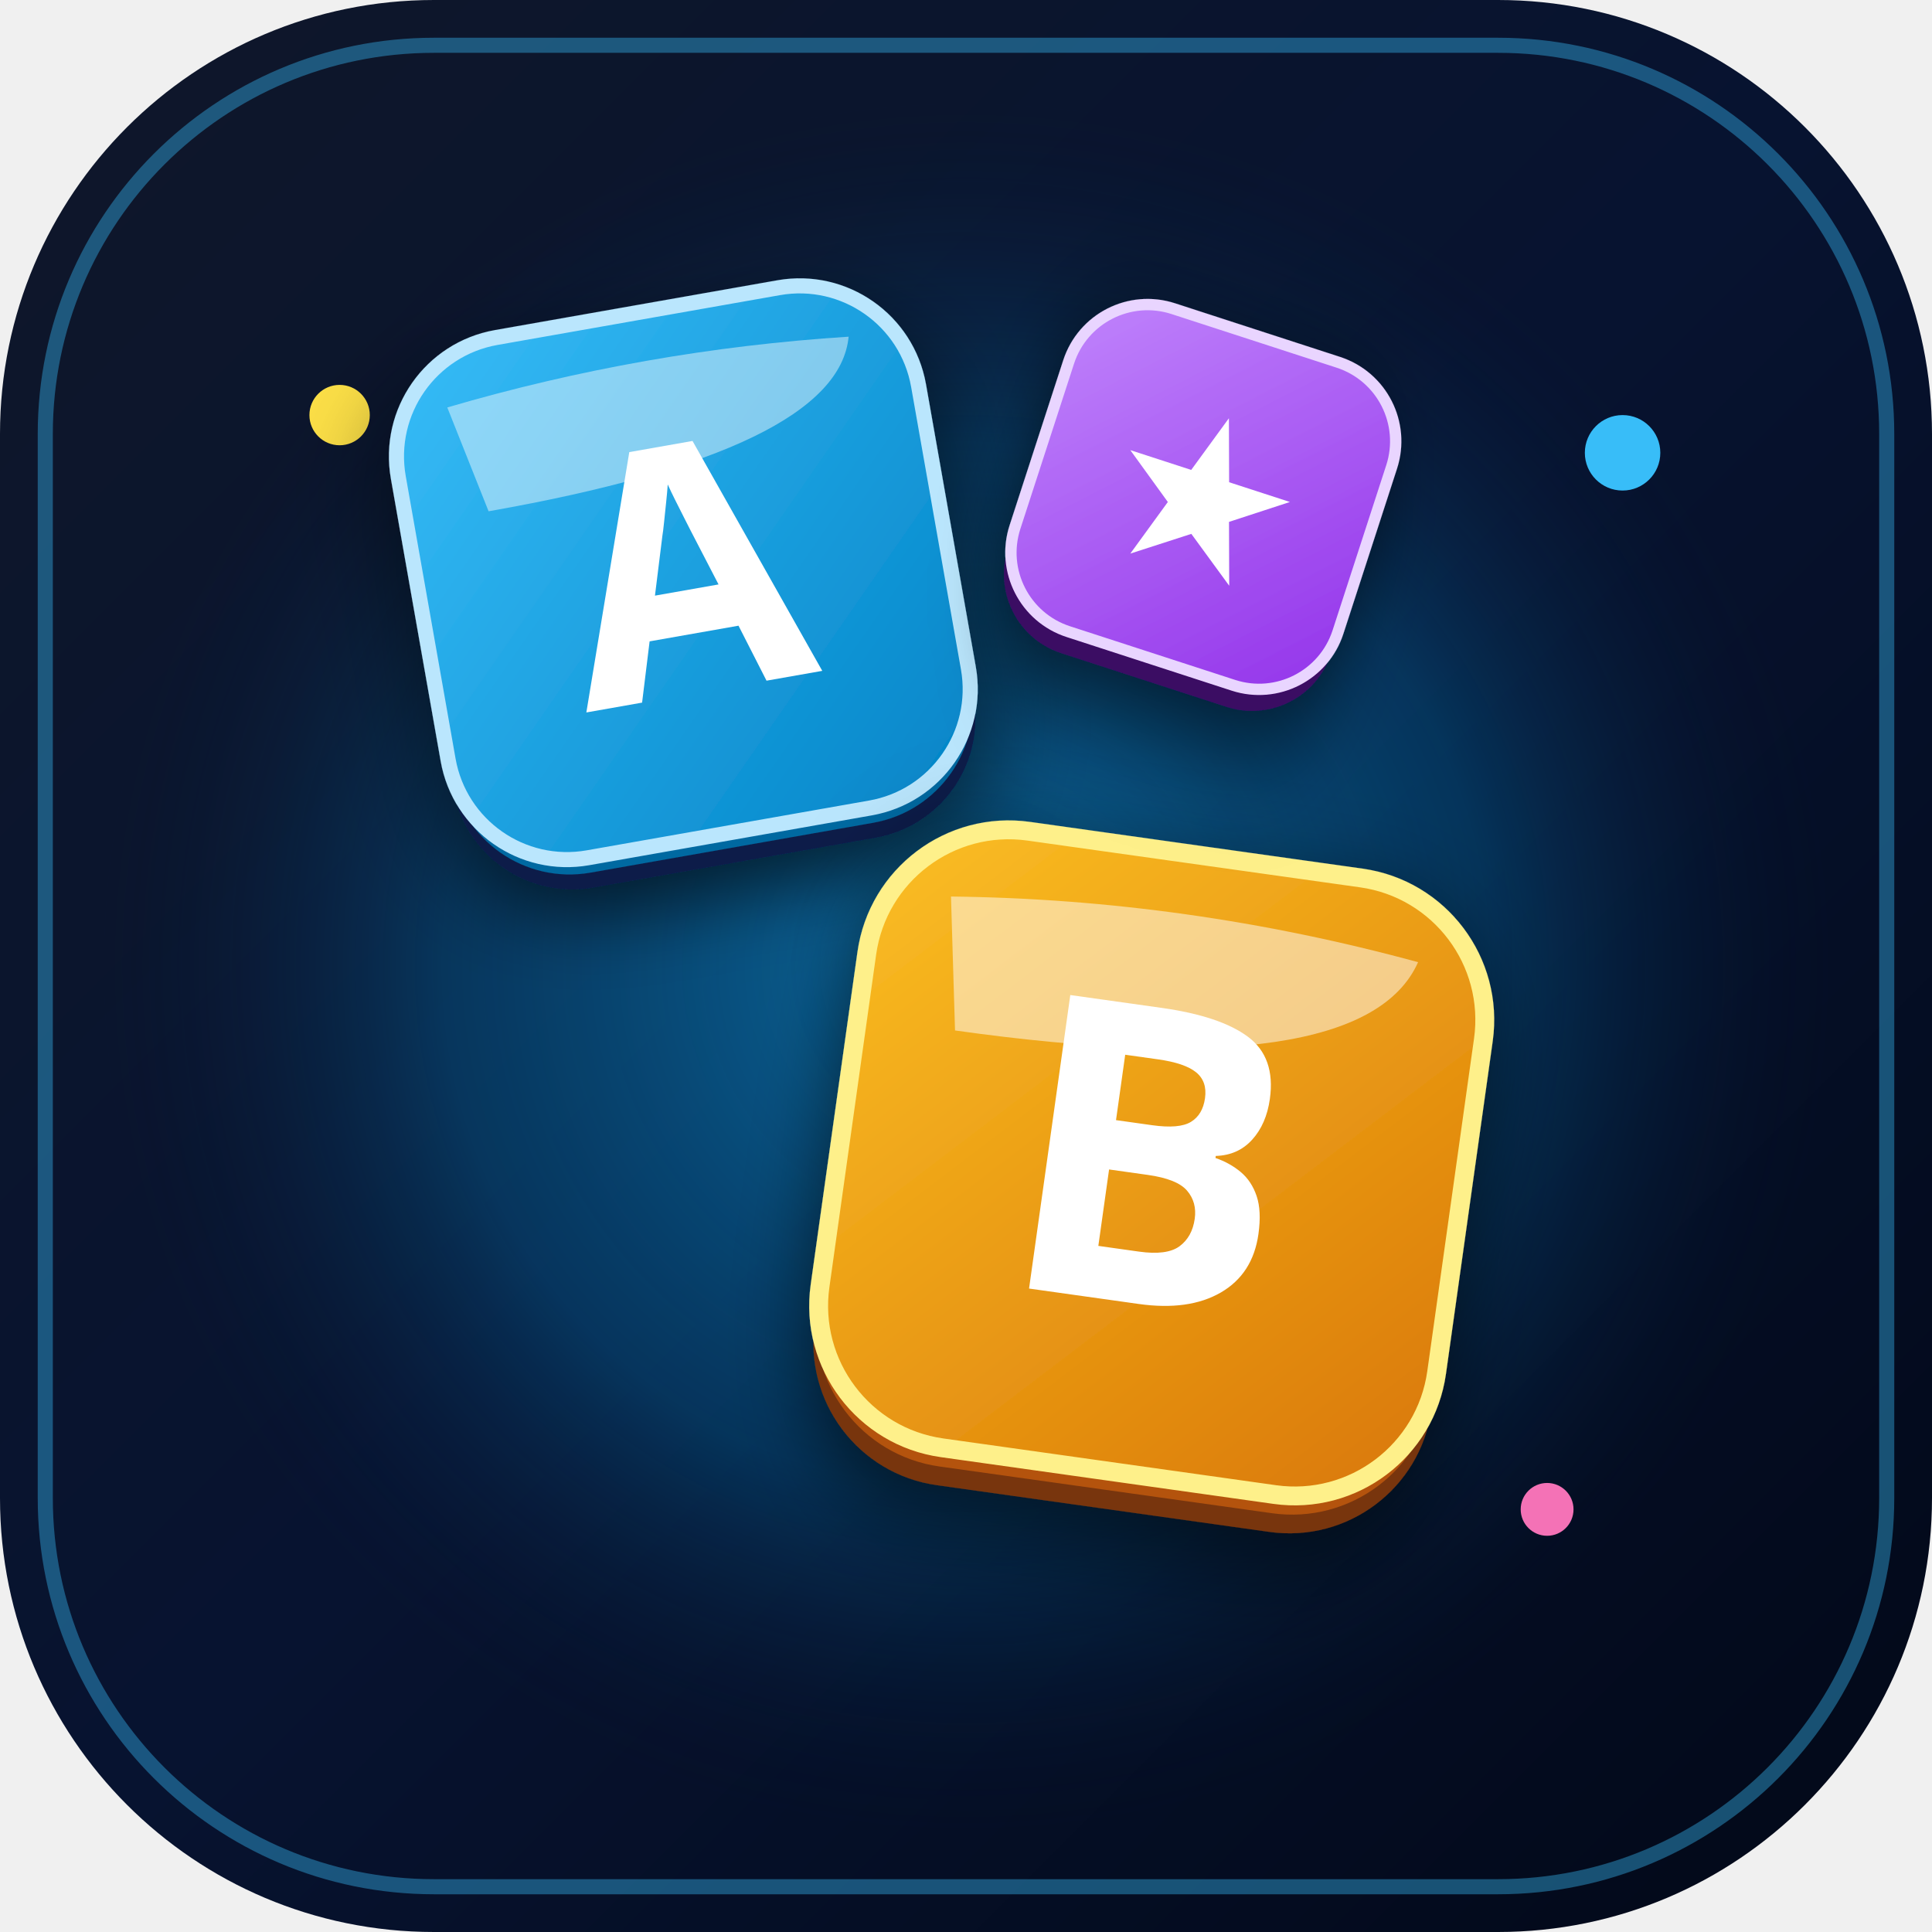
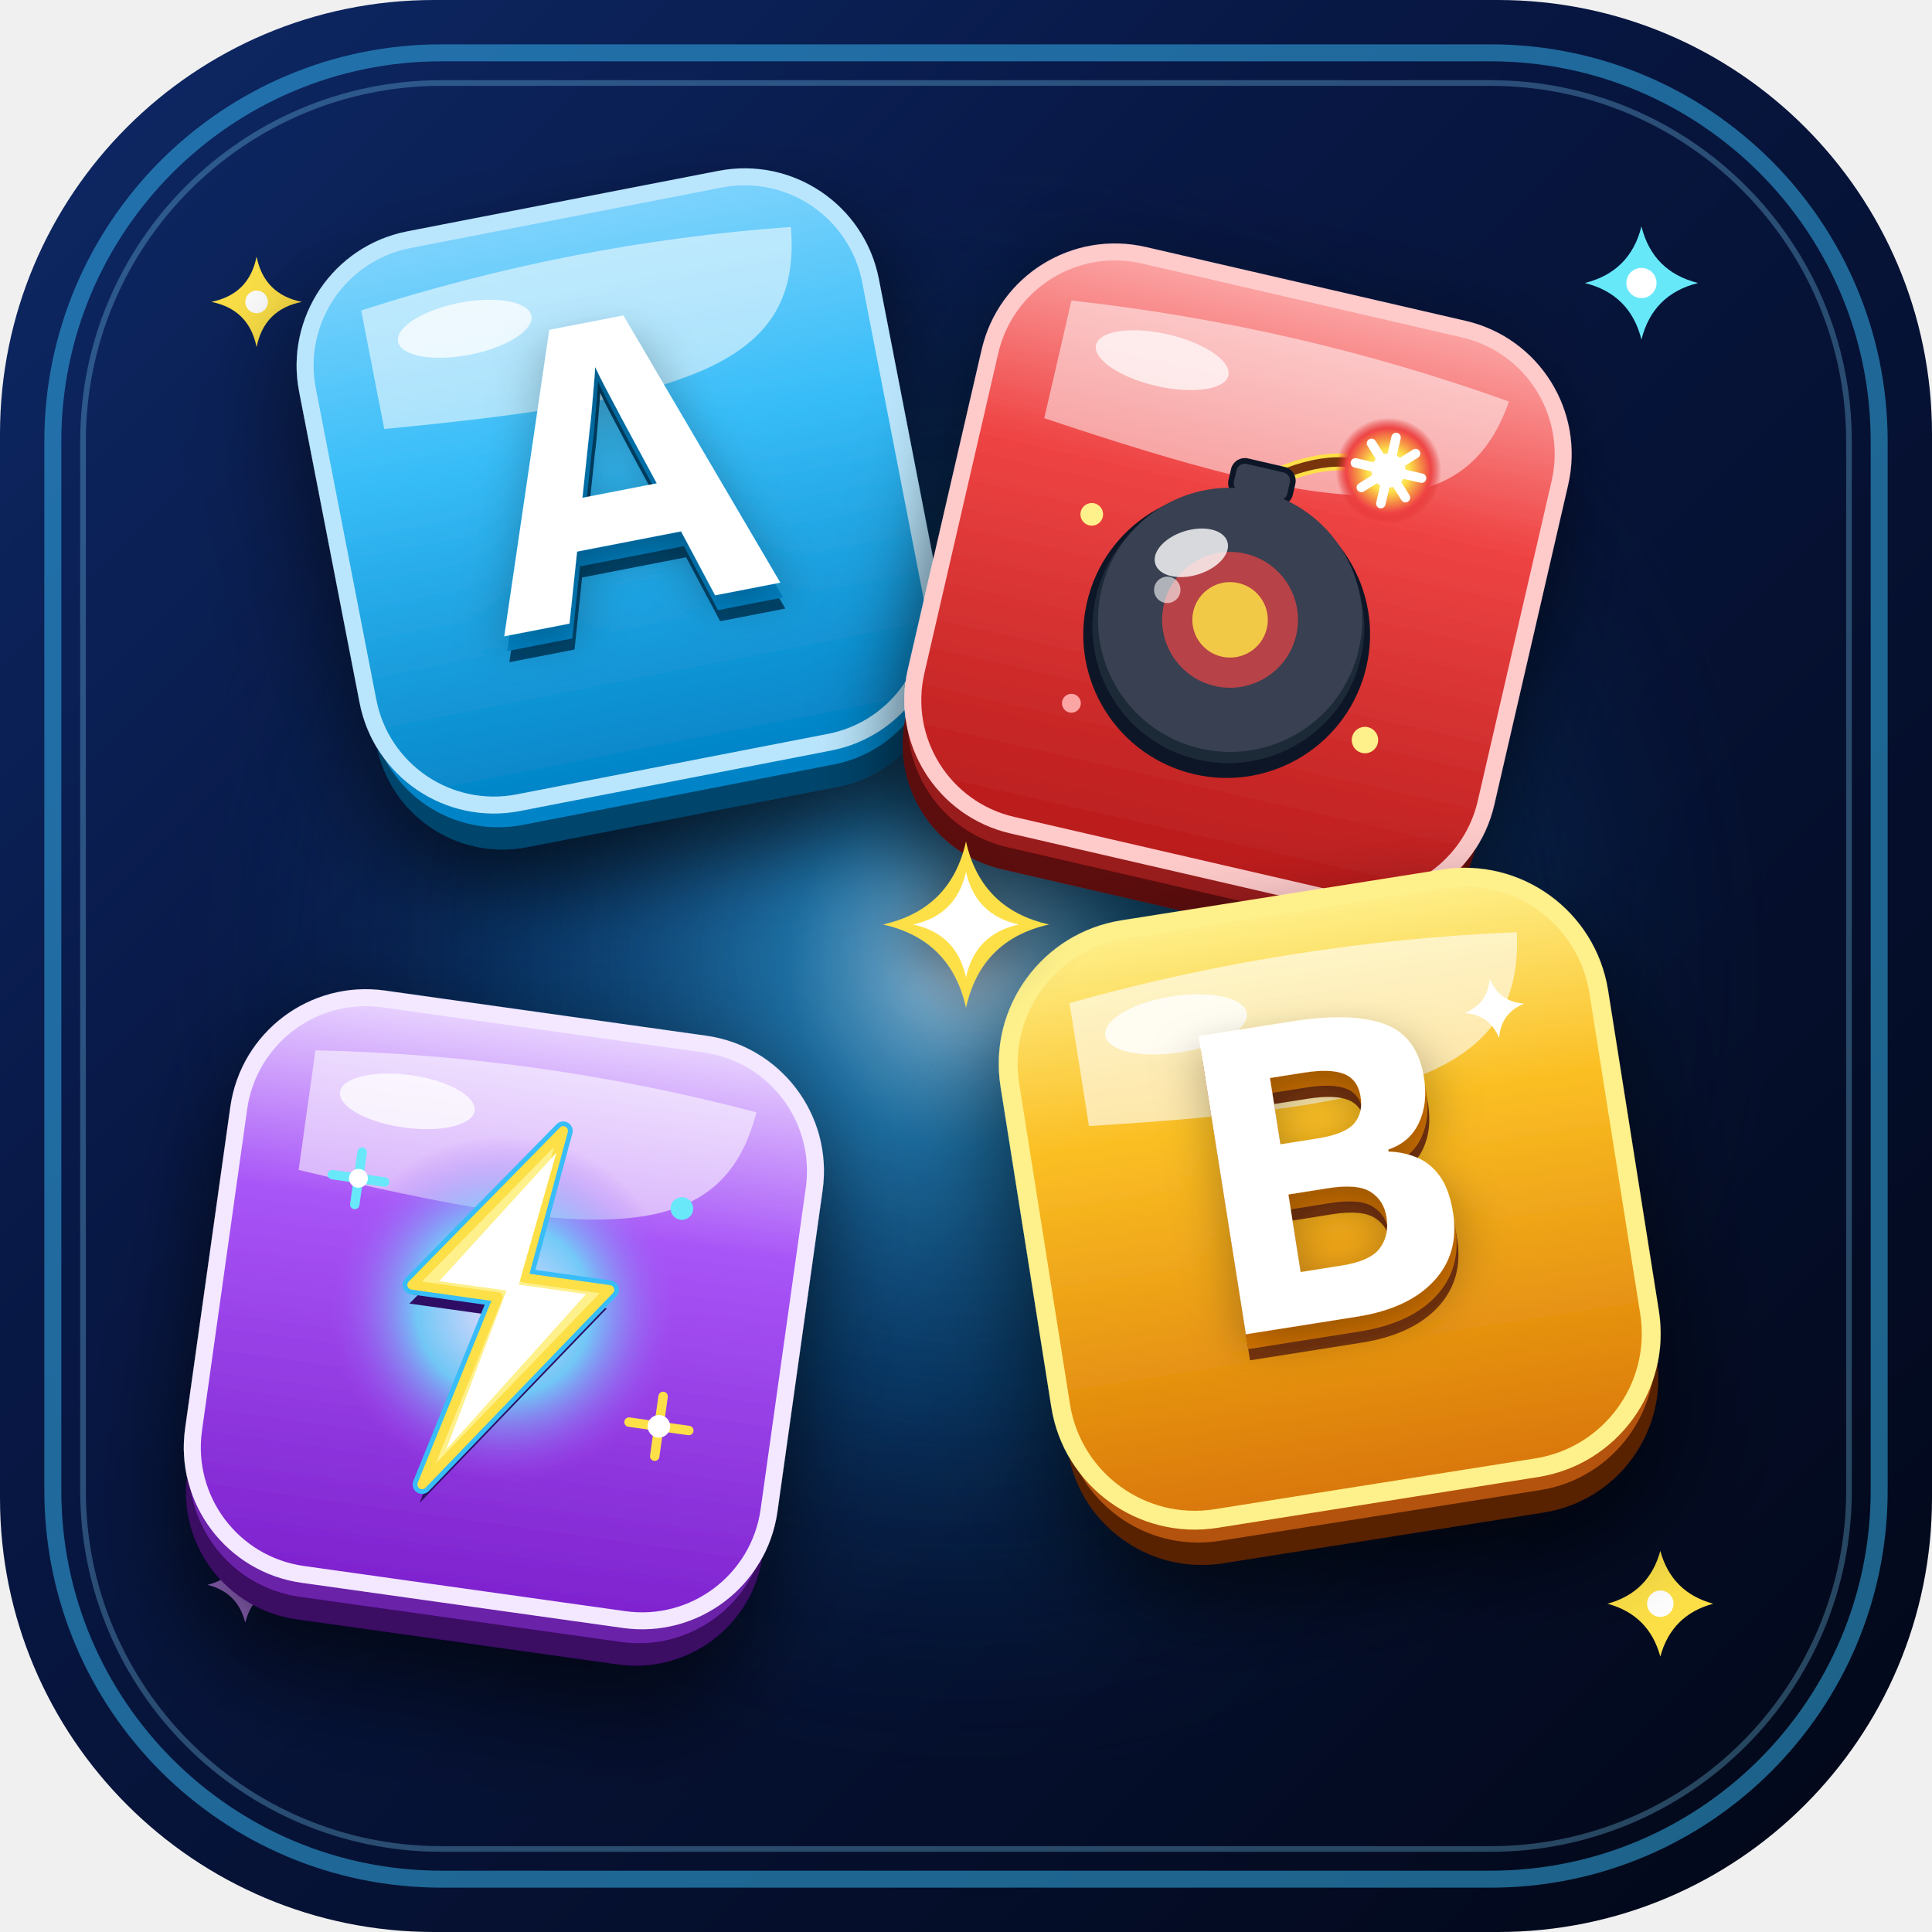
<svg xmlns="http://www.w3.org/2000/svg" viewBox="0 0 512 512" fill="none">
  <defs>
-     <radialGradient id="iconGlow" cx="50%" cy="50%" r="50%">
-       <stop offset="0%" stop-color="#0EA5E9" stop-opacity="0.6" />
-       <stop offset="60%" stop-color="#0284C7" stop-opacity="0.3" />
-       <stop offset="100%" stop-color="#071330" stop-opacity="0" />
+     <linearGradient id="bgGrad" x1="0%" y1="0%" x2="100%" y2="100%">
+       <stop offset="0%" stop-color="#0E2A68" />
+       <stop offset="35%" stop-color="#081845" />
+       <stop offset="70%" stop-color="#050F2C" />
+       <stop offset="100%" stop-color="#020716" />
+     </linearGradient>
+     <radialGradient id="bgGlow" cx="50%" cy="50%" r="55%">
+       <stop offset="0%" stop-color="#38BDF8" stop-opacity="0.45" />
+       <stop offset="45%" stop-color="#0284C7" stop-opacity="0.25" />
+       <stop offset="85%" stop-color="#07173E" stop-opacity="0" />
    </radialGradient>
-     <linearGradient id="bgGrad" x1="0%" y1="0%" x2="100%" y2="100%">
-       <stop offset="0%" stop-color="#0F172A" />
-       <stop offset="50%" stop-color="#071330" />
-       <stop offset="100%" stop-color="#020817" />
-     </linearGradient>
-     <linearGradient id="tileA" x1="0%" y1="0%" x2="100%" y2="100%">
-       <stop offset="0%" stop-color="#38BDF8" />
+     <radialGradient id="burstGlow" cx="50%" cy="50%" r="50%">
+       <stop offset="0%" stop-color="#FFFFFF" stop-opacity="0.6" />
+       <stop offset="30%" stop-color="#38BDF8" stop-opacity="0.3" />
+       <stop offset="100%" stop-color="#0B1E4A" stop-opacity="0" />
+     </radialGradient>
+     <linearGradient id="tileAGrad" x1="0%" y1="0%" x2="0%" y2="100%">
+       <stop offset="0%" stop-color="#7DD3FC" />
+       <stop offset="40%" stop-color="#38BDF8" />
      <stop offset="100%" stop-color="#0284C7" />
    </linearGradient>
-     <linearGradient id="tileB" x1="0%" y1="0%" x2="100%" y2="100%">
-       <stop offset="0%" stop-color="#FBBF24" />
+     <linearGradient id="tileBombGrad" x1="0%" y1="0%" x2="0%" y2="100%">
+       <stop offset="0%" stop-color="#FCA5A5" />
+       <stop offset="35%" stop-color="#EF4444" />
+       <stop offset="100%" stop-color="#B91C1C" />
+     </linearGradient>
+     <linearGradient id="tileElecGrad" x1="0%" y1="0%" x2="0%" y2="100%">
+       <stop offset="0%" stop-color="#E9D5FF" />
+       <stop offset="35%" stop-color="#A855F7" />
+       <stop offset="100%" stop-color="#7E22CE" />
+     </linearGradient>
+     <linearGradient id="tileBGrad" x1="0%" y1="0%" x2="0%" y2="100%">
+       <stop offset="0%" stop-color="#FEF08A" />
+       <stop offset="35%" stop-color="#FBBF24" />
      <stop offset="100%" stop-color="#D97706" />
    </linearGradient>
-     <linearGradient id="tileC" x1="0%" y1="0%" x2="100%" y2="100%">
-       <stop offset="0%" stop-color="#C084FC" />
-       <stop offset="100%" stop-color="#9333EA" />
-     </linearGradient>
-     <filter id="tileShadow" x="-20%" y="-20%" width="140%" height="140%">
-       <feDropShadow dx="0" dy="8" stdDeviation="12" flood-color="#000000" flood-opacity="0.6" />
+     <radialGradient id="sparkGlow" cx="50%" cy="50%" r="50%">
+       <stop offset="0%" stop-color="#FFFFFF" />
+       <stop offset="40%" stop-color="#FDE047" />
+       <stop offset="100%" stop-color="#F59E0B" stop-opacity="0" />
+     </radialGradient>
+     <radialGradient id="elecGlow" cx="50%" cy="50%" r="50%">
+       <stop offset="0%" stop-color="#FFFFFF" />
+       <stop offset="50%" stop-color="#67E8F9" />
+       <stop offset="100%" stop-color="#A855F7" stop-opacity="0" />
+     </radialGradient>
+     <radialGradient id="bombSpark" cx="50%" cy="50%" r="50%">
+       <stop offset="0%" stop-color="#FFFFFF" />
+       <stop offset="40%" stop-color="#FDE047" />
+       <stop offset="80%" stop-color="#EF4444" />
+       <stop offset="100%" stop-color="#DC2626" stop-opacity="0" />
+     </radialGradient>
+     <filter id="tileDropShadow" x="-30%" y="-20%" width="160%" height="160%">
+       <feDropShadow dx="0" dy="12" stdDeviation="14" flood-color="#000000" flood-opacity="0.65" />
+     </filter>
+     <filter id="tileBevelGlow" x="-20%" y="-20%" width="140%" height="140%">
+       <feDropShadow dx="0" dy="4" stdDeviation="6" flood-color="#000000" flood-opacity="0.3" />
    </filter>
  </defs>
  <rect width="512" height="512" rx="115" fill="url(#bgGrad)" />
-   <circle cx="256" cy="256" r="230" fill="url(#iconGlow)" />
-   <rect x="12" y="12" width="488" height="488" rx="103" fill="none" stroke="#38BDF8" stroke-width="4" stroke-opacity="0.4" />
-   <circle cx="90" cy="110" r="8" fill="#FDE047" />
-   <circle cx="430" cy="120" r="10" fill="#38BDF8" />
-   <circle cx="410" cy="400" r="7" fill="#F472B6" />
-   <g transform="translate(100, 95) rotate(-10)" filter="url(#tileShadow)">
-     <rect x="0" y="8" width="140" height="140" rx="32" fill="#0B1E4A" />
-     <rect x="0" y="4" width="140" height="140" rx="32" fill="#0369A1" />
-     <rect x="0" y="0" width="140" height="140" rx="32" fill="url(#tileA)" stroke="#BAE6FD" stroke-width="4" />
-     <path d="M 16 16 Q 70 10 124 16 Q 116 45 22 45 Z" fill="#FFFFFF" fill-opacity="0.45" />
-     <text x="70" y="102" font-size="92" font-family="'Arial Black', 'Impact', sans-serif" font-weight="900" fill="#FFFFFF" text-anchor="middle">A</text>
+   <circle cx="256" cy="256" r="235" fill="url(#bgGlow)" />
+   <circle cx="256" cy="256" r="160" fill="url(#burstGlow)" />
+   <rect x="14" y="14" width="484" height="484" rx="103" fill="none" stroke="#38BDF8" stroke-width="4.5" stroke-opacity="0.5" />
+   <rect x="22" y="22" width="468" height="468" rx="95" fill="none" stroke="#7DD3FC" stroke-width="1.5" stroke-opacity="0.3" />
+   <g transform="translate(68, 80)">
+     <path d="M 0 -12 Q 2 -2 12 0 Q 2 2 0 12 Q -2 2 -12 0 Q -2 -2 0 -12 Z" fill="#FDE047" />
+     <circle cx="0" cy="0" r="3" fill="#FFFFFF" />
  </g>
-   <g transform="translate(235, 215) rotate(8)" filter="url(#tileShadow)">
-     <rect x="0" y="10" width="165" height="165" rx="38" fill="#78350F" />
-     <rect x="0" y="5" width="165" height="165" rx="38" fill="#B45309" />
-     <rect x="0" y="0" width="165" height="165" rx="38" fill="url(#tileB)" stroke="#FEF08A" stroke-width="5" />
-     <path d="M 20 20 Q 82 12 145 20 Q 135 55 26 55 Z" fill="#FFFFFF" fill-opacity="0.5" />
-     <text x="82" y="120" font-size="110" font-family="'Arial Black', 'Impact', sans-serif" font-weight="900" fill="#FFFFFF" text-anchor="middle">B</text>
+   <g transform="translate(435, 75)">
+     <path d="M 0 -15 Q 3 -3 15 0 Q 3 3 0 15 Q -3 3 -15 0 Q -3 -3 0 -15 Z" fill="#67E8F9" />
+     <circle cx="0" cy="0" r="4" fill="#FFFFFF" />
  </g>
-   <g transform="translate(290, 75) rotate(18)" filter="url(#tileShadow)">
-     <rect x="0" y="6" width="90" height="90" rx="22" fill="#3B0764" />
-     <rect x="0" y="0" width="90" height="90" rx="22" fill="url(#tileC)" stroke="#E9D5FF" stroke-width="3" />
-     <text x="45" y="65" font-size="58" font-family="'Arial Black', 'Impact', sans-serif" font-weight="900" fill="#FFFFFF" text-anchor="middle">★</text>
+   <g transform="translate(65, 420)">
+     <path d="M 0 -10 Q 2 -2 10 0 Q 2 2 0 10 Q -2 2 -10 0 Q -2 -2 0 -10 Z" fill="#C084FC" />
+   </g>
+   <g transform="translate(440, 425)">
+     <path d="M 0 -14 Q 3 -3 14 0 Q 3 3 0 14 Q -3 3 -14 0 Q -3 -3 0 -14 Z" fill="#FDE047" />
+     <circle cx="0" cy="0" r="3.5" fill="#FFFFFF" />
+   </g>
+   <g transform="translate(75, 70) rotate(-11)" filter="url(#tileDropShadow)">
+     <rect x="0" y="12" width="152" height="152" rx="34" fill="#03456C" />
+     <rect x="0" y="6" width="152" height="152" rx="34" fill="#0284C7" />
+     <rect x="0" y="0" width="152" height="152" rx="34" fill="url(#tileAGrad)" stroke="#BAE6FD" stroke-width="4.5" />
+     <path d="M 18 16 Q 76 9 134 16 C 130 52 100 56 18 48 Z" fill="#FFFFFF" fill-opacity="0.55" />
+     <ellipse cx="44" cy="26" rx="18" ry="7" fill="#FFFFFF" fill-opacity="0.75" />
+     <text x="76" y="115" font-size="108" font-family="'Nunito', 'Impact', 'Arial Black', sans-serif" font-weight="900" fill="#03456C" text-anchor="middle">A</text>
+     <text x="76" y="112" font-size="108" font-family="'Nunito', 'Impact', 'Arial Black', sans-serif" font-weight="900" fill="#0284C7" text-anchor="middle">A</text>
+     <text x="76" y="108" font-size="108" font-family="'Nunito', 'Impact', 'Arial Black', sans-serif" font-weight="900" fill="#FFFFFF" text-anchor="middle" filter="url(#tileBevelGlow)">A</text>
+   </g>
+   <g transform="translate(270, 60) rotate(13)" filter="url(#tileDropShadow)">
+     <rect x="0" y="12" width="155" height="155" rx="34" fill="#5C0A0A" />
+     <rect x="0" y="6" width="155" height="155" rx="34" fill="#991B1B" />
+     <rect x="0" y="0" width="155" height="155" rx="34" fill="url(#tileBombGrad)" stroke="#FECACA" stroke-width="4.5" />
+     <path d="M 18 16 Q 78 9 137 16 C 133 52 100 56 18 48 Z" fill="#FFFFFF" fill-opacity="0.5" />
+     <ellipse cx="45" cy="26" rx="18" ry="7" fill="#FFFFFF" fill-opacity="0.7" />
+     <path d="M 78 52 Q 95 38 108 42" fill="none" stroke="#FDE047" stroke-width="4.5" stroke-linecap="round" />
+     <path d="M 78 52 Q 95 38 108 42" fill="none" stroke="#78350F" stroke-width="2.5" stroke-linecap="round" />
+     <circle cx="110" cy="41" r="14" fill="url(#bombSpark)" />
+     <path d="M 110 32 L 110 50 M 101 41 L 119 41 M 104 35 L 116 47 M 104 47 L 116 35" stroke="#FFFFFF" stroke-width="2.5" stroke-linecap="round" />
+     <circle cx="110" cy="41" r="4.5" fill="#FFFFFF" />
+     <rect x="70" y="47" width="16" height="9" rx="3" fill="#374151" stroke="#111827" stroke-width="1.5" />
+     <circle cx="78" cy="93" r="38" fill="#111827" />
+     <circle cx="78" cy="91" r="36" fill="#1F2937" />
+     <circle cx="78" cy="89" r="35" fill="#374151" />
+     <circle cx="78" cy="89" r="18" fill="#EF4444" fill-opacity="0.7" />
+     <circle cx="78" cy="89" r="10" fill="#FDE047" fill-opacity="0.85" />
+     <ellipse cx="64" cy="74" rx="10" ry="6" fill="#FFFFFF" fill-opacity="0.8" transform="rotate(-30, 64, 74)" />
+     <circle cx="60" cy="85" r="3.5" fill="#FFFFFF" fill-opacity="0.6" />
+     <circle cx="36" cy="70" r="3" fill="#FEF08A" />
+     <circle cx="120" cy="112" r="3.5" fill="#FEF08A" />
+     <circle cx="42" cy="120" r="2.5" fill="#FCA5A5" />
+   </g>
+   <g transform="translate(68, 260) rotate(8)" filter="url(#tileDropShadow)">
+     <rect x="0" y="12" width="154" height="154" rx="34" fill="#3B0764" />
+     <rect x="0" y="6" width="154" height="154" rx="34" fill="#6B21A8" />
+     <rect x="0" y="0" width="154" height="154" rx="34" fill="url(#tileElecGrad)" stroke="#F3E8FF" stroke-width="4.5" />
+     <path d="M 18 16 Q 77 9 136 16 C 132 52 100 56 18 48 Z" fill="#FFFFFF" fill-opacity="0.55" />
+     <ellipse cx="44" cy="26" rx="18" ry="7" fill="#FFFFFF" fill-opacity="0.75" />
+     <circle cx="77" cy="77" r="46" fill="url(#elecGlow)" opacity="0.8" />
+     <path d="M 86 28 L 52 74 L 75 74 L 62 126 L 104 68 L 81 68 Z" fill="#2E1065" transform="translate(0, 5)" />
+     <path d="M 86 28 L 52 74 L 75 74 L 62 126 L 104 68 L 81 68 Z" fill="#581C87" transform="translate(0, 2.5)" />
+     <path d="M 86 28 L 52 74 L 75 74 L 62 126 L 104 68 L 81 68 Z" fill="#38BDF8" stroke="#38BDF8" stroke-width="5" stroke-linejoin="round" />
+     <path d="M 86 28 L 52 74 L 75 74 L 62 126 L 104 68 L 81 68 Z" fill="#FEF08A" stroke="#FDE047" stroke-width="2.5" stroke-linejoin="round" />
+     <path d="M 85 34 L 59 72 L 77 72 L 67 116 L 98 70 L 80 70 Z" fill="#FFFFFF" />
+     <g transform="translate(34, 48)">
+       <path d="M 0 -7 L 0 7 M -7 0 L 7 0" stroke="#67E8F9" stroke-width="2.5" stroke-linecap="round" />
+       <circle cx="0" cy="0" r="2.5" fill="#FFFFFF" />
+     </g>
+     <g transform="translate(122, 102)">
+       <path d="M 0 -8 L 0 8 M -8 0 L 8 0" stroke="#FDE047" stroke-width="2.5" stroke-linecap="round" />
+       <circle cx="0" cy="0" r="3" fill="#FFFFFF" />
+     </g>
+     <circle cx="120" cy="44" r="3" fill="#67E8F9" />
+   </g>
+   <g transform="translate(262, 252) rotate(-9)" filter="url(#tileDropShadow)">
+     <rect x="0" y="12" width="158" height="158" rx="36" fill="#582305" />
+     <rect x="0" y="6" width="158" height="158" rx="36" fill="#B45309" />
+     <rect x="0" y="0" width="158" height="158" rx="36" fill="url(#tileBGrad)" stroke="#FEF08A" stroke-width="5" />
+     <path d="M 19 17 Q 79 10 139 17 C 135 54 102 58 19 50 Z" fill="#FFFFFF" fill-opacity="0.6" />
+     <ellipse cx="46" cy="27" rx="19" ry="7.5" fill="#FFFFFF" fill-opacity="0.8" />
+     <text x="79" y="118" font-size="112" font-family="'Nunito', 'Impact', 'Arial Black', sans-serif" font-weight="900" fill="#78350F" text-anchor="middle">B</text>
+     <text x="79" y="115" font-size="112" font-family="'Nunito', 'Impact', 'Arial Black', sans-serif" font-weight="900" fill="#D97706" text-anchor="middle">B</text>
+     <text x="79" y="111" font-size="112" font-family="'Nunito', 'Impact', 'Arial Black', sans-serif" font-weight="900" fill="#FFFFFF" text-anchor="middle" filter="url(#tileBevelGlow)">B</text>
+     <g transform="translate(130, 36)">
+       <path d="M 0 -8 Q 1.5 -1.5 8 0 Q 1.5 1.5 0 8 Q -1.5 1.5 -8 0 Q -1.5 -1.5 0 -8 Z" fill="#FFFFFF" />
+     </g>
+   </g>
+   <g transform="translate(256, 245)">
+     <path d="M 0 -22 Q 4 -4 22 0 Q 4 4 0 22 Q -4 4 -22 0 Q -4 -4 0 -22 Z" fill="#FDE047" filter="url(#tileBevelGlow)" />
+     <path d="M 0 -14 Q 2.5 -2.5 14 0 Q 2.5 2.5 0 14 Q -2.5 2.5 -14 0 Q -2.5 -2.5 0 -14 Z" fill="#FFFFFF" />
+     <circle cx="0" cy="0" r="5" fill="#FFFFFF" />
  </g>
</svg>
